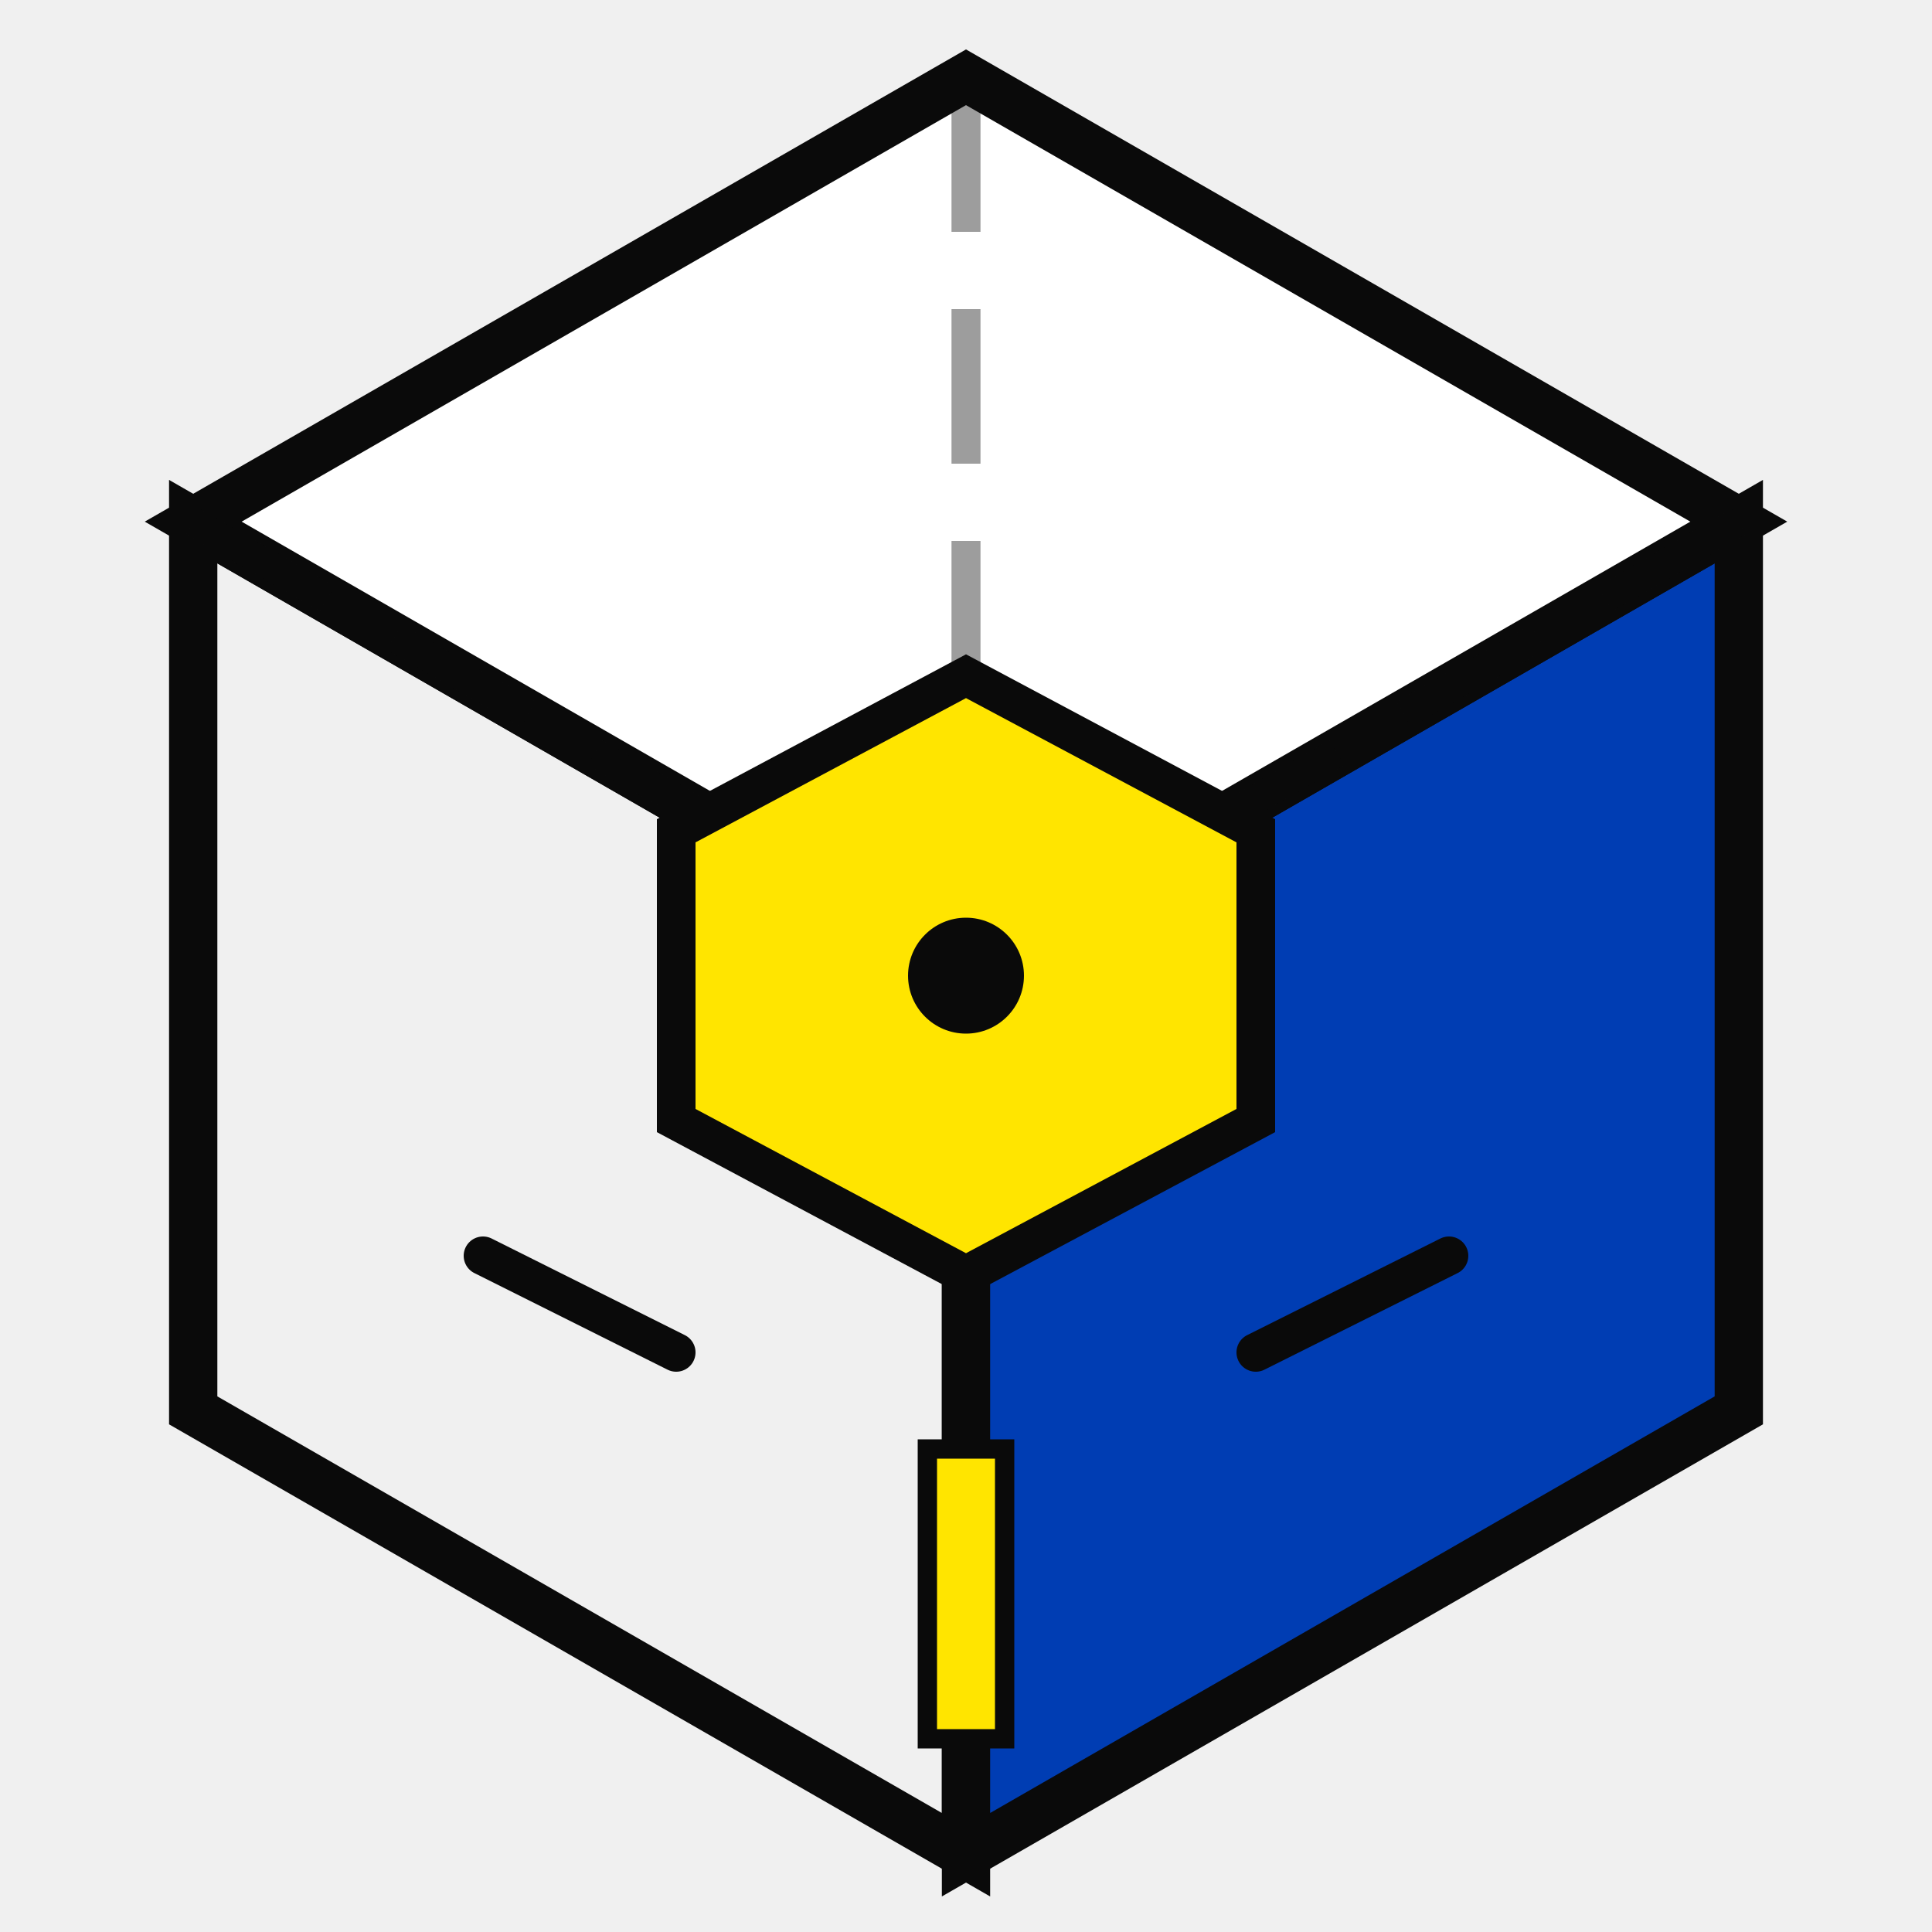
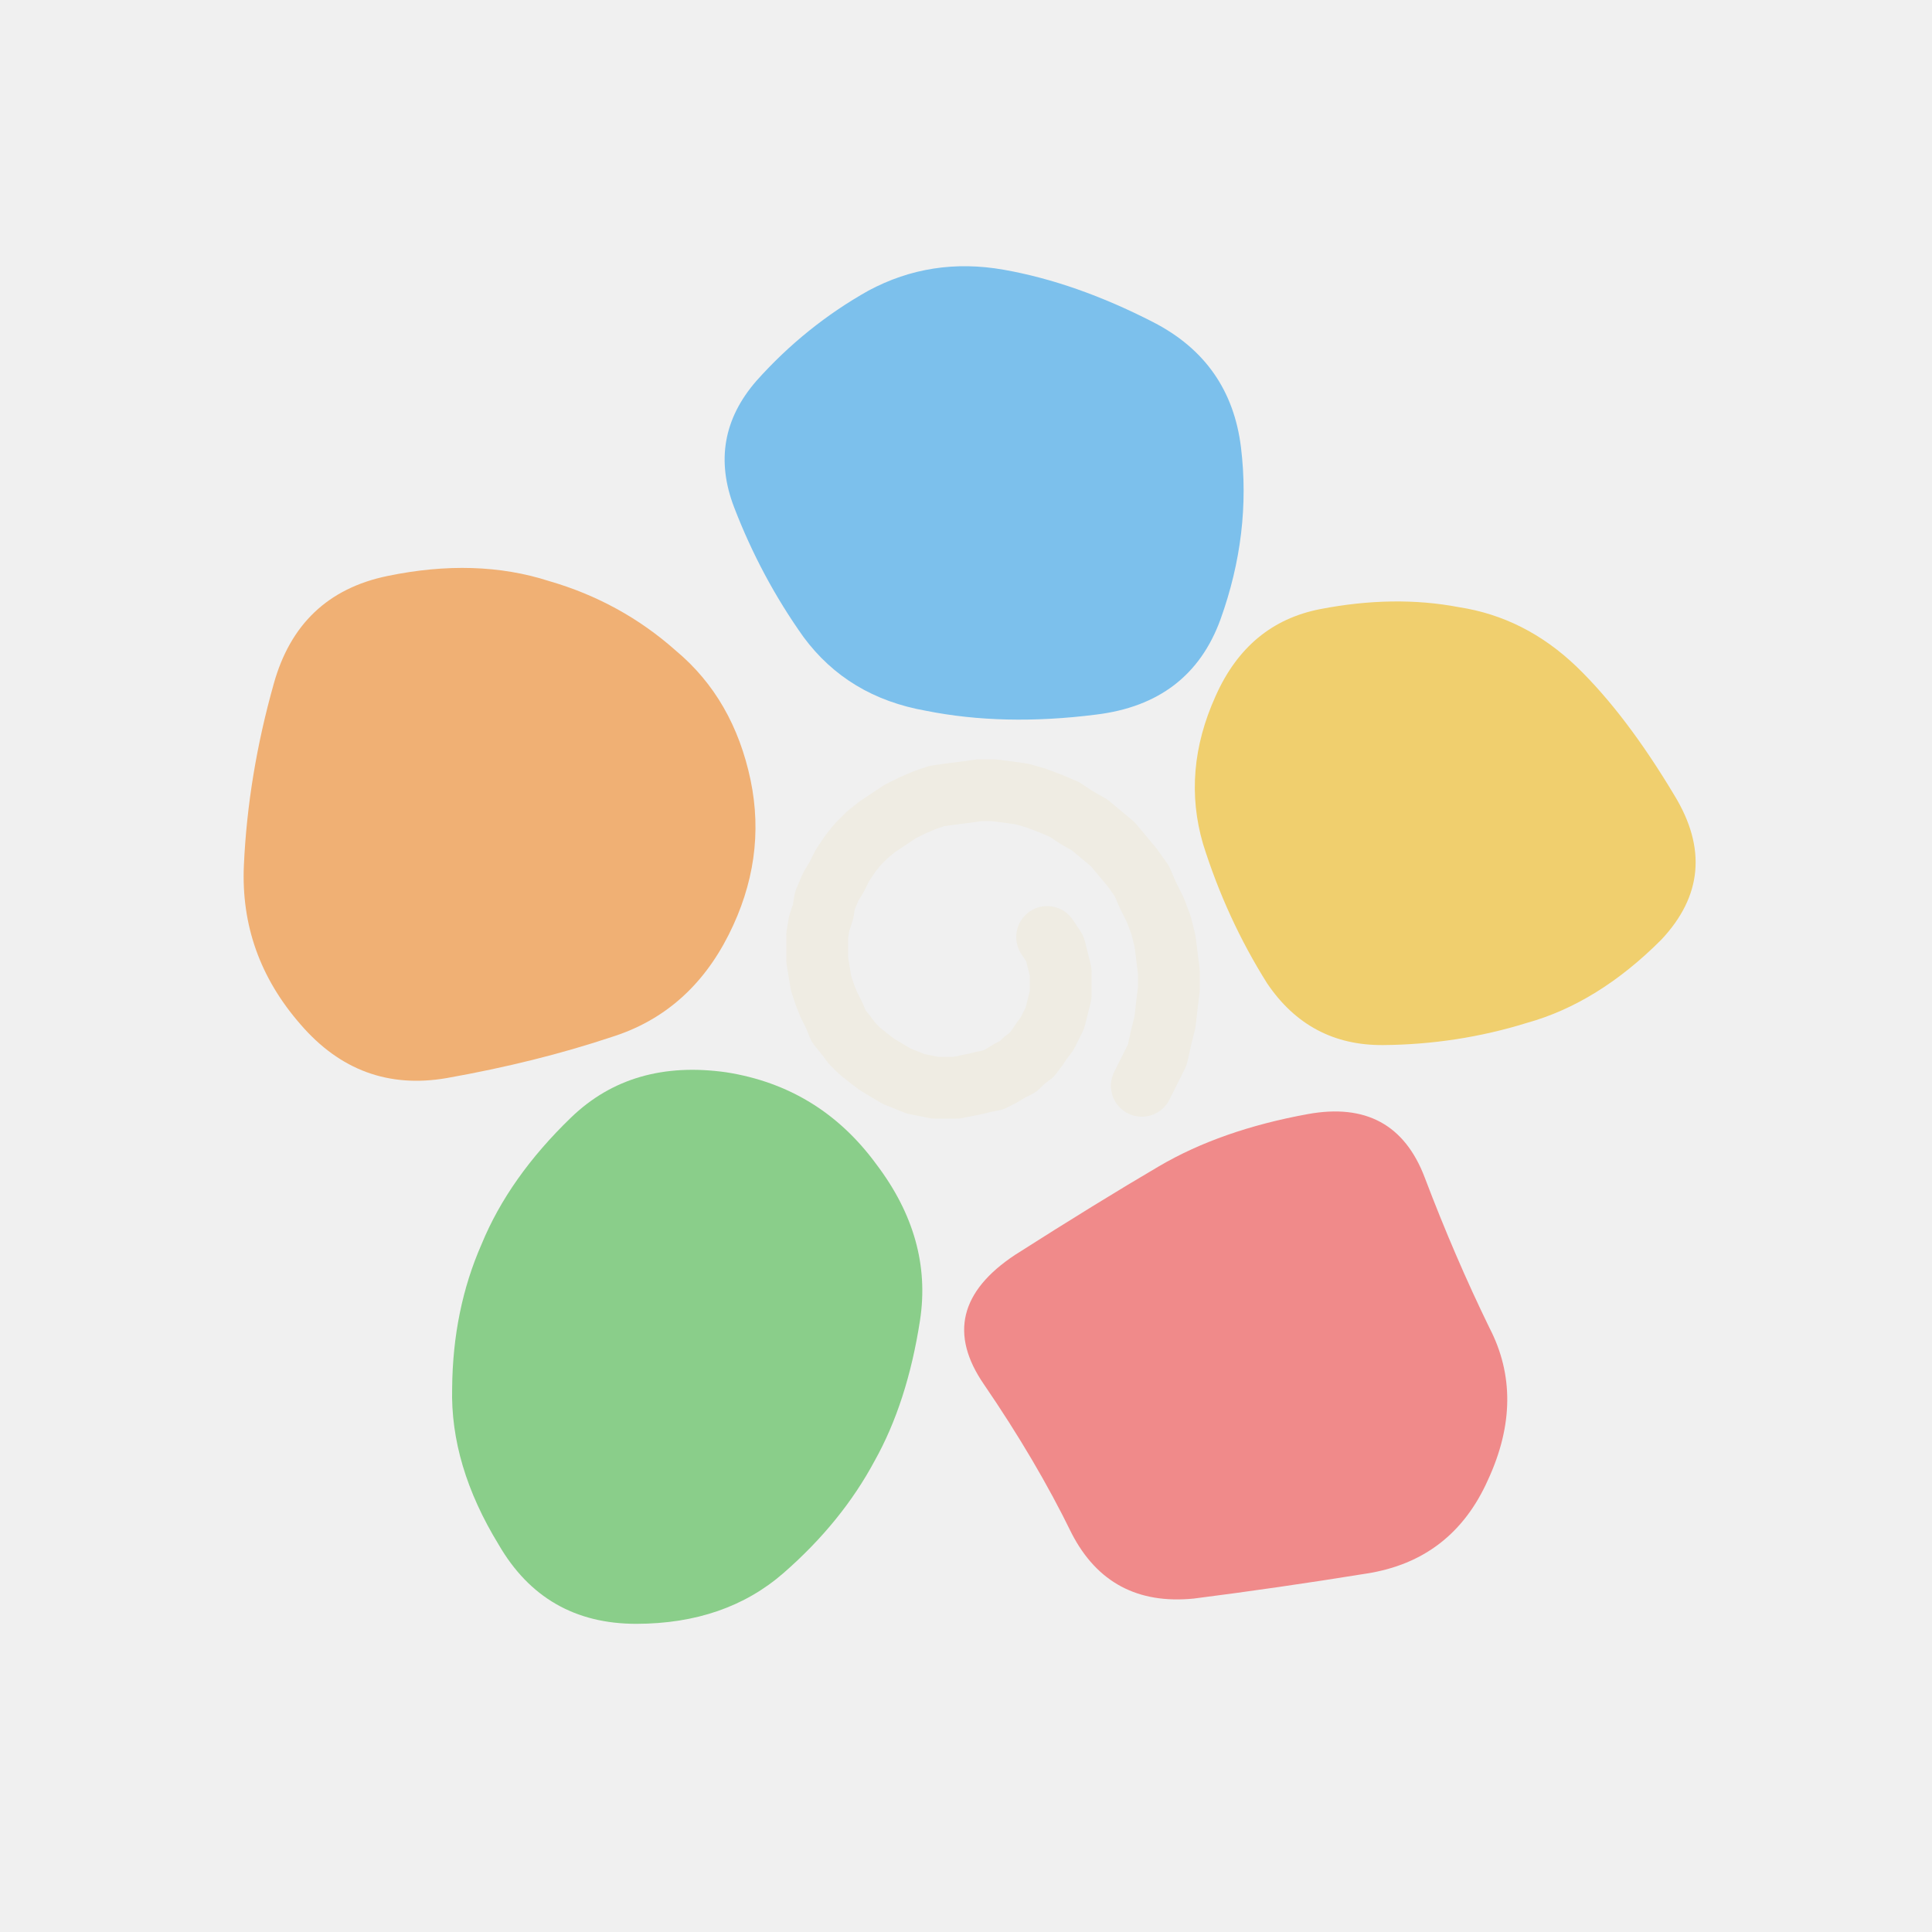
- <svg xmlns="http://www.w3.org/2000/svg" width="120" height="120" viewBox="0 0 100 100" fill="none">
-   <path d="M50 50L10 27V73L50 96V50Z" stroke="#0a0a0a" stroke-width="2.5">
-     <animate attributeName="fill" values="#0055ff;#3377ff;#0055ff" dur="3s" repeatCount="indefinite" />
-   </path>
-   <path d="M50 50L90 27V73L50 96V50Z" fill="#003db3" stroke="#0a0a0a" stroke-width="2.5">
-     <animate attributeName="fill" values="#003db3;#0055ff;#003db3" dur="3s" repeatCount="indefinite" />
-   </path>
-   <path d="M50 50L90 27L50 4L10 27L50 50Z" fill="#ffffff" stroke="#0a0a0a" stroke-width="2.5" />
-   <g opacity="0.4">
-     <path d="M10 27L50 50" stroke="#0a0a0a" stroke-width="1.5" stroke-dasharray="8 4">
-       <animate attributeName="stroke-dashoffset" from="0" to="24" dur="1s" repeatCount="indefinite" />
-     </path>
-     <path d="M90 27L50 50" stroke="#0a0a0a" stroke-width="1.5" stroke-dasharray="8 4">
-       <animate attributeName="stroke-dashoffset" from="24" to="0" dur="1s" repeatCount="indefinite" />
-     </path>
-     <path d="M50 4V50" stroke="#0a0a0a" stroke-width="1.5" stroke-dasharray="8 4">
-       <animate attributeName="stroke-dashoffset" from="0" to="24" dur="1.5s" repeatCount="indefinite" />
-     </path>
+ <svg xmlns="http://www.w3.org/2000/svg" width="100" height="100" viewBox="0 0 100 100" fill="none" role="img" aria-label="Prep Portal">
+   <g transform="translate(50 25) rotate(10) scale(1 0.95)">
+     <path d="M 13.7 -4.5 Q 15.0 0.0 14.2 4.9 Q 13.4 9.7 8.7 11.2 Q 4.1 12.7 0.0 12.6 Q -4.1 12.6 -6.9 9.8 Q -9.6 7.0 -11.6 3.5 Q -13.6 0.0 -11.6 -3.5 Q -9.6 -6.9 -6.7 -9.4 Q -3.8 -11.8 0.0 -11.8 Q 3.8 -11.8 8.1 -10.4 Q 12.4 -9.0 13.7 -4.5 Z" fill="#7cc0ec" />
  </g>
-   <g id="core">
-     <path d="M50 35L65 43V58L50 66L35 58V43L50 35Z" fill="#ffe500" stroke="#0a0a0a" stroke-width="2">
-       <animate attributeName="fill" values="#ffe500;#ffd700;#ffe500" dur="2s" repeatCount="indefinite" />
-       <animateTransform attributeName="transform" type="scale" values="1;1.08;1" dur="2s" repeatCount="indefinite" additive="sum" transform-origin="50 50" />
-     </path>
-     <circle cx="50" cy="50.5" r="3" fill="#0a0a0a">
-       <animate attributeName="opacity" values="1;0.2;1" dur="1s" repeatCount="indefinite" />
-     </circle>
+   <g transform="translate(73.77641 42.27458) rotate(82) scale(1 0.95)">
+     <path d="M 11.3 -3.9 Q 11.9 0.0 11.4 4.0 Q 10.9 8.0 7.4 9.8 Q 3.8 11.5 -0.2 12.2 Q -4.1 12.8 -7.7 10.4 Q -11.2 8.1 -11.4 4.1 Q -11.6 0.0 -10.5 -3.4 Q -9.5 -6.9 -6.6 -9.3 Q -3.8 -11.6 0.7 -13.6 Q 5.1 -15.6 8.0 -11.8 Q 10.8 -7.9 11.3 -3.9 Z" fill="#f0cf6e" />
  </g>
-   <g id="status-ring">
-     <path d="M25 65L35 70" stroke="#0a0a0a" stroke-width="2" stroke-linecap="round">
-       <animate attributeName="opacity" values="1;0.2;1" dur="1.5s" repeatCount="indefinite" />
-     </path>
-     <path d="M75 65L65 70" stroke="#0a0a0a" stroke-width="2" stroke-linecap="round">
-       <animate attributeName="opacity" values="0.2;1;0.2" dur="1.5s" repeatCount="indefinite" />
-     </path>
-     <rect x="48" y="75" width="4" height="15" fill="#ffe500" stroke="#0a0a0a" stroke-width="1">
-       <animate attributeName="y" values="75;78;75" dur="2s" repeatCount="indefinite" />
-     </rect>
+   <g transform="translate(64.69463 70.22542) rotate(154) scale(1 0.95)">
+     <path d="M 12.3 -4.4 Q 12.3 0.0 13.0 5.0 Q 13.7 9.9 8.6 10.6 Q 3.6 11.2 -0.1 11.5 Q -3.8 11.8 -8.2 10.5 Q -12.6 9.2 -12.2 4.6 Q -11.8 0.0 -11.8 -4.3 Q -11.9 -8.6 -8.3 -11.7 Q -4.8 -14.8 -0.5 -13.4 Q 3.9 -12.0 8.1 -10.5 Q 12.2 -8.9 12.3 -4.4 Z" fill="#f08a8a" />
  </g>
+   <g transform="translate(35.30537 70.22542) rotate(226) scale(1 0.95)">
+     <path d="M 11.4 -3.6 Q 12.9 0.0 12.9 4.7 Q 12.9 9.3 9.0 12.5 Q 5.1 15.6 0.2 14.9 Q -4.6 14.3 -7.2 10.7 Q -9.8 7.1 -10.8 3.6 Q -11.9 0.0 -11.7 -4.2 Q -11.5 -8.4 -8.3 -11.9 Q -5.0 -15.5 -0.4 -14.3 Q 4.3 -13.2 7.1 -10.2 Q 10.0 -7.2 11.4 -3.6 Z" fill="#8ace8a" />
+   </g>
+   <g transform="translate(26.22359 42.27458) rotate(298) scale(1 0.95)">
+     <path d="M 11.8 -4.0 Q 12.6 0.0 11.7 3.9 Q 10.9 7.9 7.6 10.8 Q 4.4 13.6 -0.0 13.7 Q -4.5 13.8 -7.5 10.7 Q -10.5 7.7 -13.4 3.8 Q -16.2 0.0 -14.5 -4.6 Q -12.8 -9.3 -8.6 -11.4 Q -4.4 -13.5 0.4 -14.6 Q 5.1 -15.7 8.1 -11.9 Q 11.1 -8.1 11.8 -4.0 Z" fill="#f0b074" />
+   </g>
+   <path d="M 54.2 48.5 L 54.4 48.8 L 54.6 49.1 L 54.7 49.5 L 54.8 49.9 L 54.9 50.3 L 54.9 50.7 L 54.9 51.1 L 54.9 51.5 L 54.8 51.9 L 54.7 52.3 L 54.6 52.7 L 54.4 53.1 L 54.2 53.5 L 53.9 53.9 L 53.7 54.2 L 53.4 54.6 L 53.0 54.9 L 52.7 55.2 L 52.3 55.4 L 51.8 55.7 L 51.4 55.9 L 50.9 56.0 L 50.5 56.1 L 50.0 56.2 L 49.5 56.3 L 48.9 56.3 L 48.4 56.3 L 47.9 56.2 L 47.4 56.1 L 46.9 55.9 L 46.4 55.7 L 45.9 55.4 L 45.4 55.1 L 45.0 54.8 L 44.5 54.4 L 44.1 54.0 L 43.8 53.6 L 43.4 53.1 L 43.2 52.6 L 42.9 52.0 L 42.7 51.5 L 42.5 50.9 L 42.4 50.3 L 42.3 49.7 L 42.3 49.1 L 42.3 48.4 L 42.4 47.8 L 42.6 47.2 L 42.7 46.6 L 43.0 45.9 L 43.3 45.4 L 43.6 44.8 L 44.0 44.2 L 44.4 43.7 L 44.9 43.2 L 45.4 42.8 L 46.0 42.4 L 46.6 42.0 L 47.2 41.7 L 47.9 41.4 L 48.5 41.2 L 49.2 41.1 L 50.0 41.0 L 50.7 40.9 L 51.4 40.9 L 52.2 41.0 L 52.9 41.1 L 53.6 41.3 L 54.4 41.6 L 55.1 41.9 L 55.7 42.3 L 56.4 42.7 L 57.0 43.2 L 57.6 43.7 L 58.1 44.3 L 58.6 44.9 L 59.1 45.6 L 59.4 46.3 L 59.8 47.1 L 60.1 47.9 L 60.3 48.7 L 60.4 49.5 L 60.5 50.3 L 60.5 51.2 L 60.4 52.0 L 60.3 52.9 L 60.1 53.7 L 59.9 54.6 L 59.5 55.4 L 59.1 56.2 " fill="none" stroke="#efece3" stroke-width="3.2" stroke-linecap="round" stroke-linejoin="round" />
</svg>
